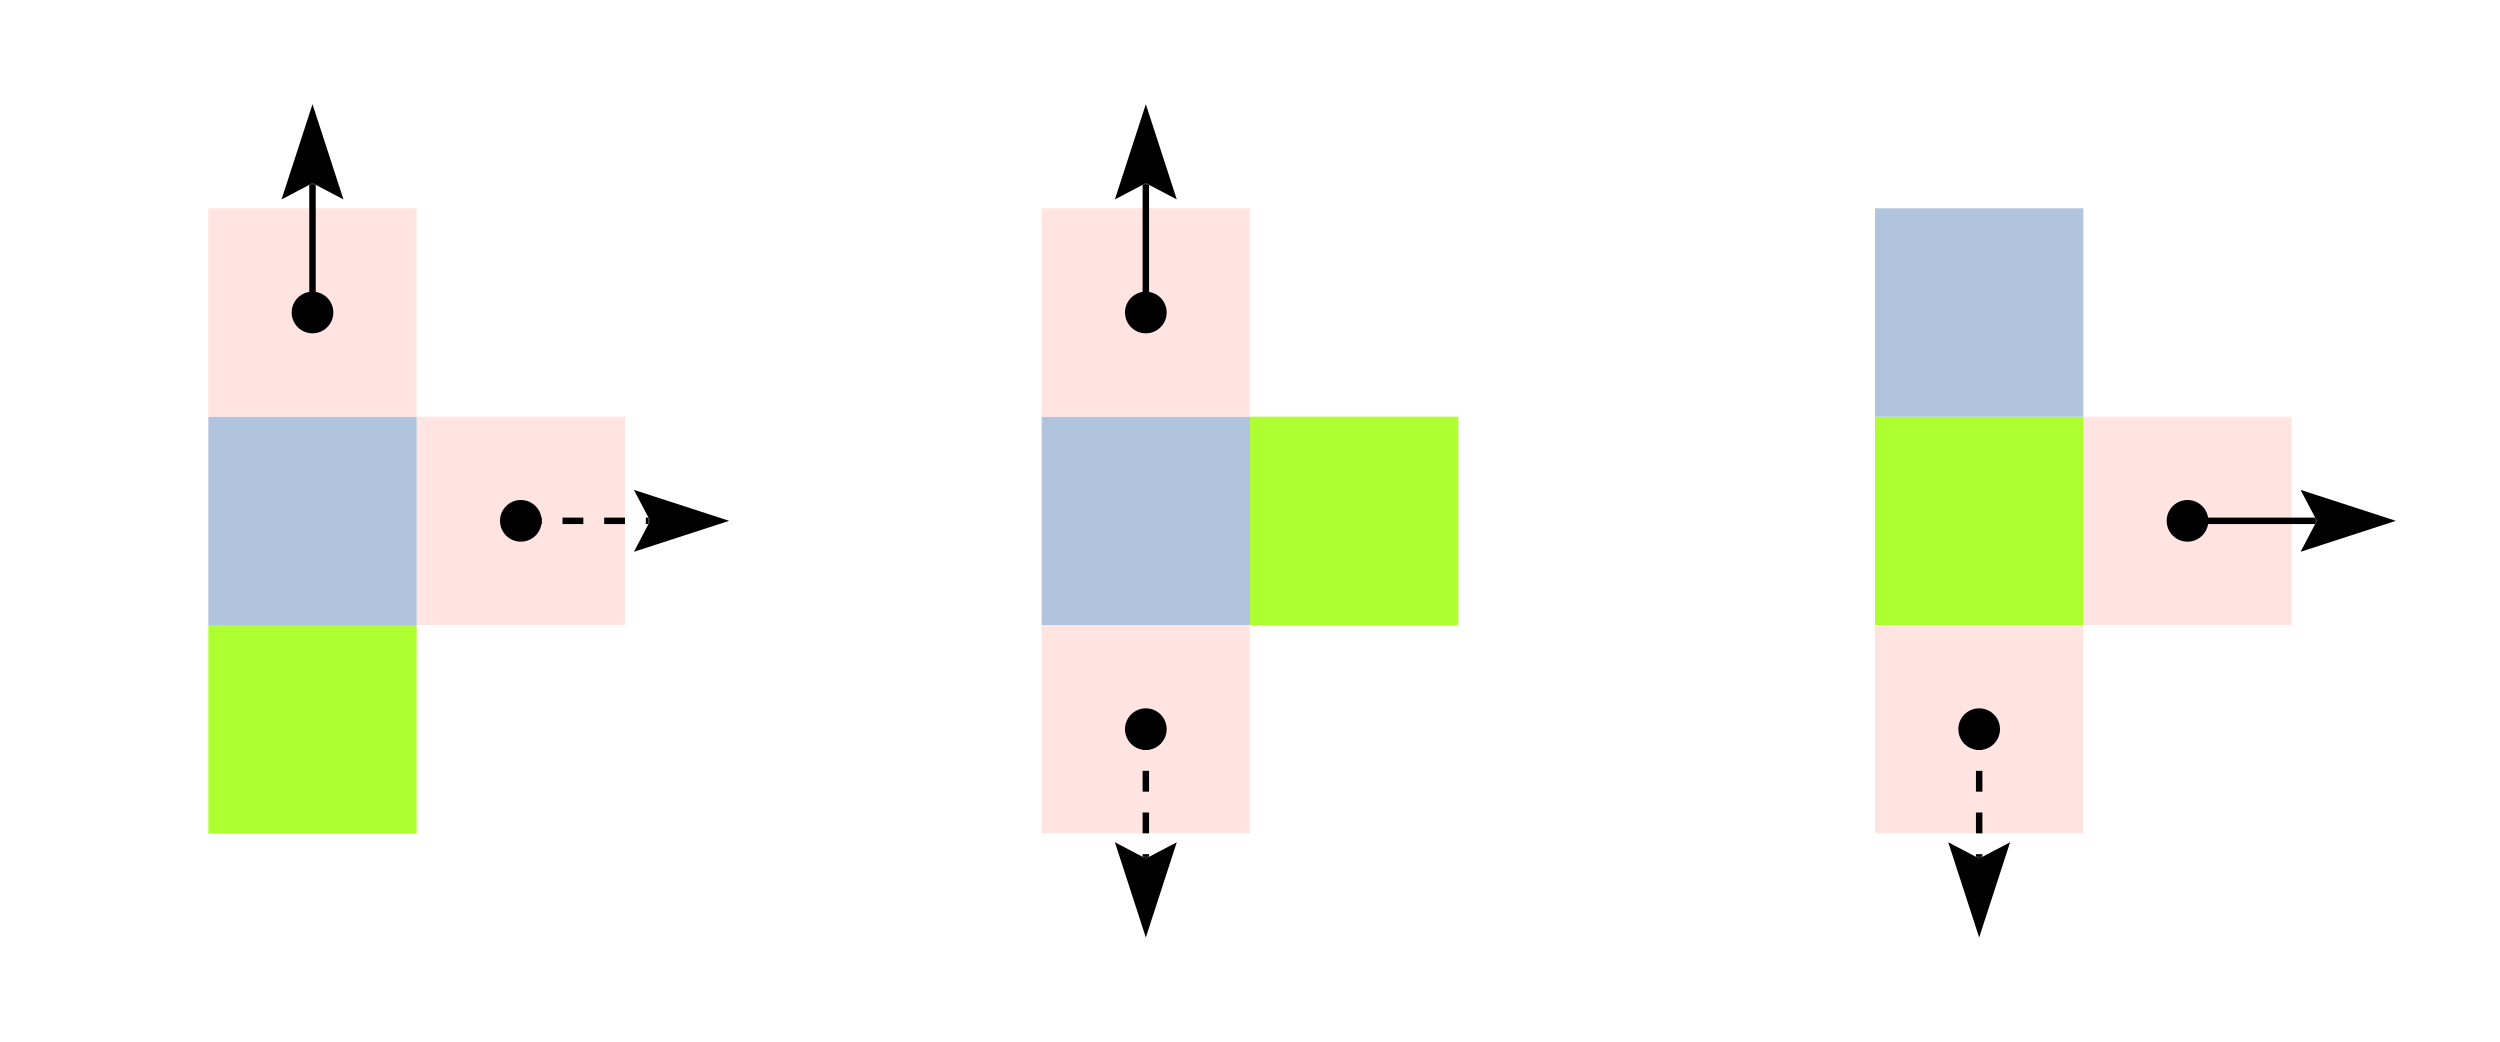
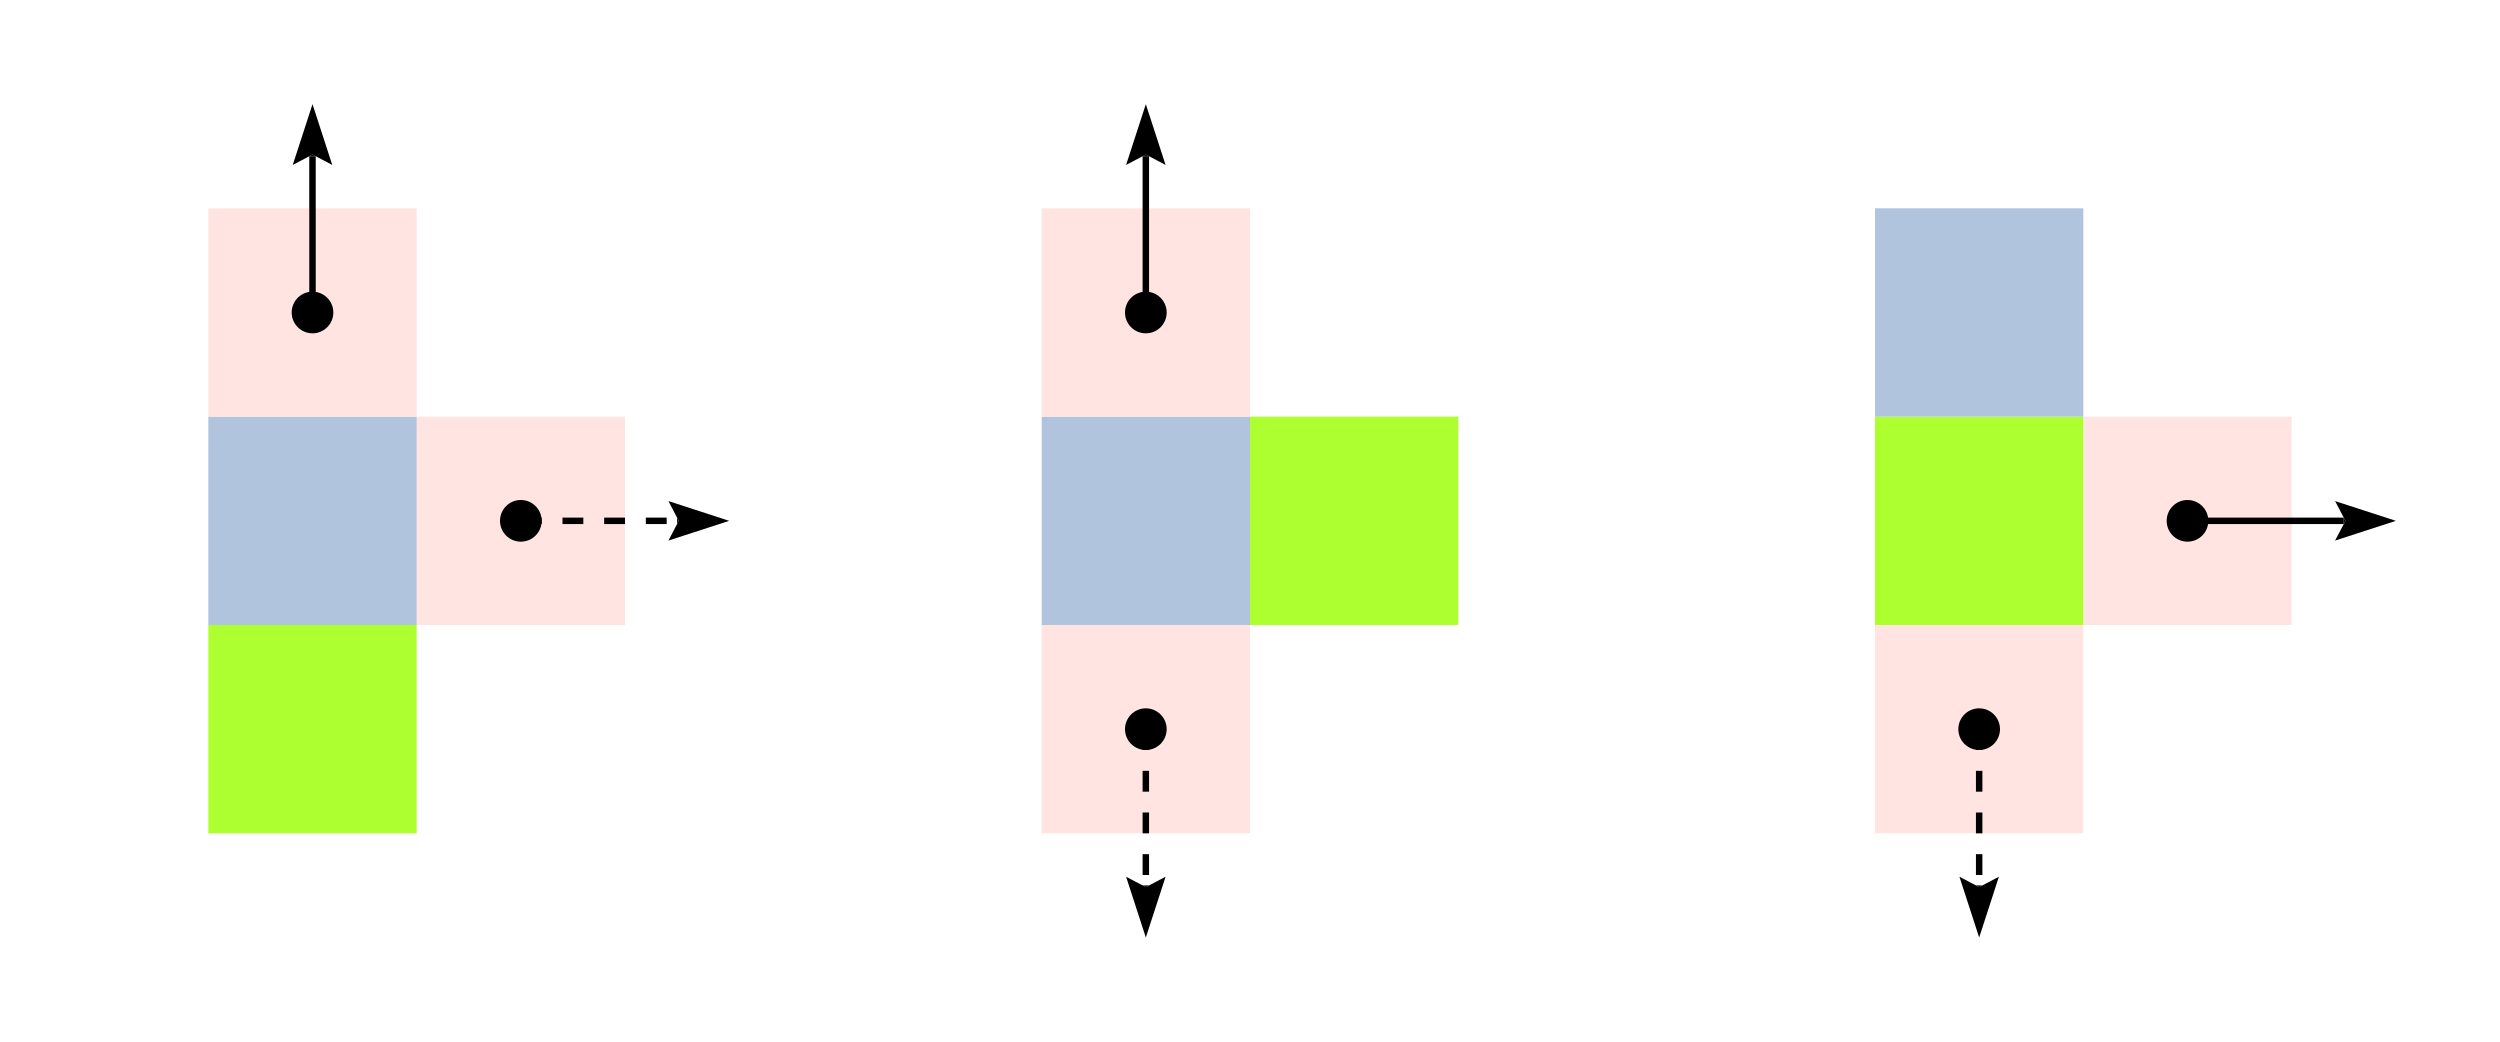
<svg xmlns="http://www.w3.org/2000/svg" viewBox="0.0 0.0 960.0 400.0" height="400" font-size="1" stroke-opacity="1" width="960" stroke="rgb(0,0,0)" version="1.1">
  <defs />
  <g stroke-linecap="butt" fill="rgb(255,228,225)" stroke-miterlimit="10.0" stroke-width="0.0" fill-opacity="1.0" stroke-opacity="1.0" stroke-linejoin="miter" stroke="rgb(0,0,0)">
    <path d="M 800,320 l -0,-80 h -80 l -0,80 Z" />
  </g>
  <g stroke-linecap="butt" fill="rgb(0,0,0)" stroke-miterlimit="10.0" stroke-width="0.0" fill-opacity="1.0" stroke-opacity="1.0" stroke-linejoin="miter" stroke="rgb(0,0,0)">
    <path d="M 768,280 c 0,-4.418 -3.582,-8 -8 -8c -4.418,-0 -8,3.582 -8 8c -0,4.418 3.582,8 8 8c 4.418,0 8,-3.582 8 -8Z" />
  </g>
  <g stroke-linecap="butt" fill="rgb(255,228,225)" stroke-miterlimit="10.0" stroke-width="0.0" fill-opacity="1.0" stroke-opacity="1.0" stroke-linejoin="miter" stroke="rgb(0,0,0)">
    <path d="M 880,240 l -0,-80 h -80 l -0,80 Z" />
  </g>
  <g stroke-linecap="butt" fill="rgb(0,0,0)" stroke-miterlimit="10.0" stroke-width="0.0" fill-opacity="1.0" stroke-opacity="1.0" stroke-linejoin="miter" stroke="rgb(0,0,0)">
    <path d="M 848,200 c 0,-4.418 -3.582,-8 -8 -8c -4.418,-0 -8,3.582 -8 8c -0,4.418 3.582,8 8 8c 4.418,0 8,-3.582 8 -8Z" />
  </g>
  <g stroke-linecap="butt" fill="rgb(173,255,47)" stroke-miterlimit="10.0" stroke-width="0.0" fill-opacity="1.0" stroke-opacity="1.0" stroke-linejoin="miter" stroke="rgb(0,0,0)">
    <path d="M 800,240 l -0,-80 h -80 l -0,80 Z" />
  </g>
  <g stroke-linecap="butt" fill="rgb(176,196,222)" stroke-miterlimit="10.0" stroke-width="0.0" fill-opacity="1.0" stroke-opacity="1.0" stroke-linejoin="miter" stroke="rgb(0,0,0)">
    <path d="M 800,160 l -0,-80 h -80 l -0,80 Z" />
  </g>
  <g stroke-linecap="butt" fill="rgb(0,0,0)" stroke-dashoffset="0.0" stroke-dasharray="8.0,8.0" stroke-miterlimit="10.0" stroke-width="2.479" fill-opacity="0.0" stroke-opacity="1.0" stroke-linejoin="miter" stroke="rgb(0,0,0)">
-     <path d="M 760,280 l 0,49.016 " />
+     <path d="M 760,280 l 0,60 " />
  </g>
  <g stroke-linecap="butt" fill="rgb(0,0,0)" stroke-dashoffset="0.0" stroke-dasharray="8.0,8.0" stroke-miterlimit="10.0" stroke-width="0.0" fill-opacity="1.0" stroke-opacity="1.0" stroke-linejoin="miter" stroke="rgb(0,0,0)" />
  <g stroke-linecap="butt" fill="rgb(0,0,0)" stroke-dashoffset="0.0" stroke-dasharray="8.0,8.0" stroke-miterlimit="10.0" stroke-width="0.0" fill-opacity="1.0" stroke-opacity="1.0" stroke-linejoin="miter" stroke="rgb(0,0,0)" />
  <g stroke-linecap="butt" fill="rgb(0,0,0)" stroke-dashoffset="0.0" stroke-dasharray="8.0,8.0" stroke-miterlimit="10.0" stroke-width="0.0" fill-opacity="1.0" stroke-opacity="1.0" stroke-linejoin="miter" stroke="rgb(0,0,0)">
-     <path d="M 760,360 l 11.886,-36.581 l -11.886,6.249 l -11.886,-6.249 Z" />
+     <path d="M 760,360 l 7.582,-23.334 l -7.582,3.986 l -7.582,-3.986 Z" />
  </g>
  <g stroke-linecap="butt" fill="rgb(0,0,0)" stroke-dashoffset="0.0" stroke-dasharray="8.0,8.0" stroke-miterlimit="10.0" stroke-width="0.0" fill-opacity="1.0" stroke-opacity="1.0" stroke-linejoin="miter" stroke="rgb(0,0,0)">
-     <path d="M 760,329.668 l -0,-0.652 l 1.239,-0 l -1.239,0.652 l -0,-0.652 l -1.239,0 Z" />
+     <path d="M 760,340.652 l -0,-0.652 l 1.239,-0 l -1.239,0.652 l -0,-0.652 l -1.239,0 Z" />
  </g>
  <g stroke-linecap="butt" fill="rgb(0,0,0)" stroke-miterlimit="10.0" stroke-width="2.479" fill-opacity="0.0" stroke-opacity="1.0" stroke-linejoin="miter" stroke="rgb(0,0,0)">
-     <path d="M 840,200 h 49.016 " />
+     <path d="M 840,200 h 60 " />
  </g>
  <g stroke-linecap="butt" fill="rgb(0,0,0)" stroke-miterlimit="10.0" stroke-width="0.0" fill-opacity="1.0" stroke-opacity="1.0" stroke-linejoin="miter" stroke="rgb(0,0,0)" />
  <g stroke-linecap="butt" fill="rgb(0,0,0)" stroke-miterlimit="10.0" stroke-width="0.0" fill-opacity="1.0" stroke-opacity="1.0" stroke-linejoin="miter" stroke="rgb(0,0,0)" />
  <g stroke-linecap="butt" fill="rgb(0,0,0)" stroke-miterlimit="10.0" stroke-width="0.0" fill-opacity="1.0" stroke-opacity="1.0" stroke-linejoin="miter" stroke="rgb(0,0,0)">
-     <path d="M 920,200 l -36.581,-11.886 l 6.249,11.886 l -6.249,11.886 Z" />
+     <path d="M 920,200 l -23.334,-7.582 l 3.986,7.582 l -3.986,7.582 Z" />
  </g>
  <g stroke-linecap="butt" fill="rgb(0,0,0)" stroke-miterlimit="10.0" stroke-width="0.0" fill-opacity="1.0" stroke-opacity="1.0" stroke-linejoin="miter" stroke="rgb(0,0,0)">
-     <path d="M 889.668,200 h -0.652 v -1.239 l 0.652,1.239 h -0.652 v 1.239 Z" />
+     <path d="M 900.652,200 h -0.652 v -1.239 l 0.652,1.239 h -0.652 v 1.239 Z" />
  </g>
  <g stroke-linecap="butt" fill="rgb(255,228,225)" stroke-miterlimit="10.0" stroke-width="0.0" fill-opacity="1.0" stroke-opacity="1.0" stroke-linejoin="miter" stroke="rgb(0,0,0)">
    <path d="M 480,320 l -0,-80 h -80 l -0,80 Z" />
  </g>
  <g stroke-linecap="butt" fill="rgb(0,0,0)" stroke-miterlimit="10.0" stroke-width="0.0" fill-opacity="1.0" stroke-opacity="1.0" stroke-linejoin="miter" stroke="rgb(0,0,0)">
    <path d="M 448,280 c 0,-4.418 -3.582,-8 -8 -8c -4.418,-0 -8,3.582 -8 8c -0,4.418 3.582,8 8 8c 4.418,0 8,-3.582 8 -8Z" />
  </g>
  <g stroke-linecap="butt" fill="rgb(173,255,47)" stroke-miterlimit="10.0" stroke-width="0.0" fill-opacity="1.0" stroke-opacity="1.0" stroke-linejoin="miter" stroke="rgb(0,0,0)">
    <path d="M 560,240 l -0,-80 h -80 l -0,80 Z" />
  </g>
  <g stroke-linecap="butt" fill="rgb(176,196,222)" stroke-miterlimit="10.0" stroke-width="0.0" fill-opacity="1.0" stroke-opacity="1.0" stroke-linejoin="miter" stroke="rgb(0,0,0)">
    <path d="M 480,240 l -0,-80 h -80 l -0,80 Z" />
  </g>
  <g stroke-linecap="butt" fill="rgb(255,228,225)" stroke-miterlimit="10.0" stroke-width="0.0" fill-opacity="1.0" stroke-opacity="1.0" stroke-linejoin="miter" stroke="rgb(0,0,0)">
    <path d="M 480,160 l -0,-80 h -80 l -0,80 Z" />
  </g>
  <g stroke-linecap="butt" fill="rgb(0,0,0)" stroke-miterlimit="10.0" stroke-width="0.0" fill-opacity="1.0" stroke-opacity="1.0" stroke-linejoin="miter" stroke="rgb(0,0,0)">
    <path d="M 448,120 c 0,-4.418 -3.582,-8 -8 -8c -4.418,-0 -8,3.582 -8 8c -0,4.418 3.582,8 8 8c 4.418,0 8,-3.582 8 -8Z" />
  </g>
  <g stroke-linecap="butt" fill="rgb(0,0,0)" stroke-dashoffset="0.0" stroke-dasharray="8.0,8.0" stroke-miterlimit="10.0" stroke-width="2.479" fill-opacity="0.0" stroke-opacity="1.0" stroke-linejoin="miter" stroke="rgb(0,0,0)">
-     <path d="M 440,280 l 0,49.016 " />
+     <path d="M 440,280 l 0,60 " />
  </g>
  <g stroke-linecap="butt" fill="rgb(0,0,0)" stroke-dashoffset="0.0" stroke-dasharray="8.0,8.0" stroke-miterlimit="10.0" stroke-width="0.0" fill-opacity="1.0" stroke-opacity="1.0" stroke-linejoin="miter" stroke="rgb(0,0,0)" />
  <g stroke-linecap="butt" fill="rgb(0,0,0)" stroke-dashoffset="0.0" stroke-dasharray="8.0,8.0" stroke-miterlimit="10.0" stroke-width="0.0" fill-opacity="1.0" stroke-opacity="1.0" stroke-linejoin="miter" stroke="rgb(0,0,0)" />
  <g stroke-linecap="butt" fill="rgb(0,0,0)" stroke-dashoffset="0.0" stroke-dasharray="8.0,8.0" stroke-miterlimit="10.0" stroke-width="0.0" fill-opacity="1.0" stroke-opacity="1.0" stroke-linejoin="miter" stroke="rgb(0,0,0)">
-     <path d="M 440,360 l 11.886,-36.581 l -11.886,6.249 l -11.886,-6.249 Z" />
+     <path d="M 440,360 l 7.582,-23.334 l -7.582,3.986 l -7.582,-3.986 Z" />
  </g>
  <g stroke-linecap="butt" fill="rgb(0,0,0)" stroke-dashoffset="0.0" stroke-dasharray="8.0,8.0" stroke-miterlimit="10.0" stroke-width="0.0" fill-opacity="1.0" stroke-opacity="1.0" stroke-linejoin="miter" stroke="rgb(0,0,0)">
-     <path d="M 440,329.668 l -0,-0.652 l 1.239,-0 l -1.239,0.652 l -0,-0.652 l -1.239,0 Z" />
+     <path d="M 440,340.652 l -0,-0.652 l 1.239,-0 l -1.239,0.652 l -0,-0.652 l -1.239,0 Z" />
  </g>
  <g stroke-linecap="butt" fill="rgb(0,0,0)" stroke-miterlimit="10.0" stroke-width="2.479" fill-opacity="0.0" stroke-opacity="1.0" stroke-linejoin="miter" stroke="rgb(0,0,0)">
-     <path d="M 440,120 l 0,-49.016 " />
+     <path d="M 440,120 l 0,-60 " />
  </g>
  <g stroke-linecap="butt" fill="rgb(0,0,0)" stroke-miterlimit="10.0" stroke-width="0.0" fill-opacity="1.0" stroke-opacity="1.0" stroke-linejoin="miter" stroke="rgb(0,0,0)" />
  <g stroke-linecap="butt" fill="rgb(0,0,0)" stroke-miterlimit="10.0" stroke-width="0.0" fill-opacity="1.0" stroke-opacity="1.0" stroke-linejoin="miter" stroke="rgb(0,0,0)" />
  <g stroke-linecap="butt" fill="rgb(0,0,0)" stroke-miterlimit="10.0" stroke-width="0.0" fill-opacity="1.0" stroke-opacity="1.0" stroke-linejoin="miter" stroke="rgb(0,0,0)">
-     <path d="M 440,40 l -11.886,36.581 l 11.886,-6.249 l 11.886,6.249 Z" />
+     <path d="M 440,40 l -7.582,23.334 l 7.582,-3.986 l 7.582,3.986 Z" />
  </g>
  <g stroke-linecap="butt" fill="rgb(0,0,0)" stroke-miterlimit="10.0" stroke-width="0.0" fill-opacity="1.0" stroke-opacity="1.0" stroke-linejoin="miter" stroke="rgb(0,0,0)">
-     <path d="M 440,70.332 l -0,0.652 l -1.239,-0 l 1.239,-0.652 l -0,0.652 l 1.239,0 Z" />
+     <path d="M 440,59.348 l -0,0.652 l -1.239,-0 l 1.239,-0.652 l -0,0.652 l 1.239,0 Z" />
  </g>
  <g stroke-linecap="butt" fill="rgb(173,255,47)" stroke-miterlimit="10.0" stroke-width="0.0" fill-opacity="1.0" stroke-opacity="1.0" stroke-linejoin="miter" stroke="rgb(0,0,0)">
    <path d="M 160,320 l -0,-80 h -80 l -0,80 Z" />
  </g>
  <g stroke-linecap="butt" fill="rgb(255,228,225)" stroke-miterlimit="10.0" stroke-width="0.0" fill-opacity="1.0" stroke-opacity="1.0" stroke-linejoin="miter" stroke="rgb(0,0,0)">
    <path d="M 240,240 l -0,-80 h -80 l -0,80 Z" />
  </g>
  <g stroke-linecap="butt" fill="rgb(0,0,0)" stroke-miterlimit="10.0" stroke-width="0.0" fill-opacity="1.0" stroke-opacity="1.0" stroke-linejoin="miter" stroke="rgb(0,0,0)">
    <path d="M 208,200 c 0,-4.418 -3.582,-8 -8 -8c -4.418,-0 -8,3.582 -8 8c -0,4.418 3.582,8 8 8c 4.418,0 8,-3.582 8 -8Z" />
  </g>
  <g stroke-linecap="butt" fill="rgb(176,196,222)" stroke-miterlimit="10.0" stroke-width="0.0" fill-opacity="1.0" stroke-opacity="1.0" stroke-linejoin="miter" stroke="rgb(0,0,0)">
    <path d="M 160,240 l -0,-80 h -80 l -0,80 Z" />
  </g>
  <g stroke-linecap="butt" fill="rgb(255,228,225)" stroke-miterlimit="10.0" stroke-width="0.0" fill-opacity="1.0" stroke-opacity="1.0" stroke-linejoin="miter" stroke="rgb(0,0,0)">
    <path d="M 160,160 l -0,-80 h -80 l -0,80 Z" />
  </g>
  <g stroke-linecap="butt" fill="rgb(0,0,0)" stroke-miterlimit="10.0" stroke-width="0.0" fill-opacity="1.0" stroke-opacity="1.0" stroke-linejoin="miter" stroke="rgb(0,0,0)">
    <path d="M 128,120 c 0,-4.418 -3.582,-8 -8 -8c -4.418,-0 -8,3.582 -8 8c -0,4.418 3.582,8 8 8c 4.418,0 8,-3.582 8 -8Z" />
  </g>
  <g stroke-linecap="butt" fill="rgb(0,0,0)" stroke-dashoffset="0.0" stroke-dasharray="8.0,8.0" stroke-miterlimit="10.0" stroke-width="2.479" fill-opacity="0.0" stroke-opacity="1.0" stroke-linejoin="miter" stroke="rgb(0,0,0)">
-     <path d="M 200,200 h 49.016 " />
+     <path d="M 200,200 h 60 " />
  </g>
  <g stroke-linecap="butt" fill="rgb(0,0,0)" stroke-dashoffset="0.0" stroke-dasharray="8.0,8.0" stroke-miterlimit="10.0" stroke-width="0.0" fill-opacity="1.0" stroke-opacity="1.0" stroke-linejoin="miter" stroke="rgb(0,0,0)" />
  <g stroke-linecap="butt" fill="rgb(0,0,0)" stroke-dashoffset="0.0" stroke-dasharray="8.0,8.0" stroke-miterlimit="10.0" stroke-width="0.0" fill-opacity="1.0" stroke-opacity="1.0" stroke-linejoin="miter" stroke="rgb(0,0,0)" />
  <g stroke-linecap="butt" fill="rgb(0,0,0)" stroke-dashoffset="0.0" stroke-dasharray="8.0,8.0" stroke-miterlimit="10.0" stroke-width="0.0" fill-opacity="1.0" stroke-opacity="1.0" stroke-linejoin="miter" stroke="rgb(0,0,0)">
-     <path d="M 280,200 l -36.581,-11.886 l 6.249,11.886 l -6.249,11.886 Z" />
+     <path d="M 280,200 l -23.334,-7.582 l 3.986,7.582 l -3.986,7.582 Z" />
  </g>
  <g stroke-linecap="butt" fill="rgb(0,0,0)" stroke-dashoffset="0.0" stroke-dasharray="8.0,8.0" stroke-miterlimit="10.0" stroke-width="0.0" fill-opacity="1.0" stroke-opacity="1.0" stroke-linejoin="miter" stroke="rgb(0,0,0)">
-     <path d="M 249.668,200 h -0.652 v -1.239 l 0.652,1.239 h -0.652 v 1.239 Z" />
+     <path d="M 260.652,200 h -0.652 v -1.239 l 0.652,1.239 h -0.652 v 1.239 Z" />
  </g>
  <g stroke-linecap="butt" fill="rgb(0,0,0)" stroke-miterlimit="10.0" stroke-width="2.479" fill-opacity="0.0" stroke-opacity="1.0" stroke-linejoin="miter" stroke="rgb(0,0,0)">
-     <path d="M 120,120 l 0,-49.016 " />
+     <path d="M 120,120 l 0,-60 " />
  </g>
  <g stroke-linecap="butt" fill="rgb(0,0,0)" stroke-miterlimit="10.0" stroke-width="0.0" fill-opacity="1.0" stroke-opacity="1.0" stroke-linejoin="miter" stroke="rgb(0,0,0)" />
  <g stroke-linecap="butt" fill="rgb(0,0,0)" stroke-miterlimit="10.0" stroke-width="0.0" fill-opacity="1.0" stroke-opacity="1.0" stroke-linejoin="miter" stroke="rgb(0,0,0)" />
  <g stroke-linecap="butt" fill="rgb(0,0,0)" stroke-miterlimit="10.0" stroke-width="0.0" fill-opacity="1.0" stroke-opacity="1.0" stroke-linejoin="miter" stroke="rgb(0,0,0)">
-     <path d="M 120,40 l -11.886,36.581 l 11.886,-6.249 l 11.886,6.249 Z" />
+     <path d="M 120,40 l -7.582,23.334 l 7.582,-3.986 l 7.582,3.986 Z" />
  </g>
  <g stroke-linecap="butt" fill="rgb(0,0,0)" stroke-miterlimit="10.0" stroke-width="0.0" fill-opacity="1.0" stroke-opacity="1.0" stroke-linejoin="miter" stroke="rgb(0,0,0)">
-     <path d="M 120,70.332 l -0,0.652 l -1.239,-0 l 1.239,-0.652 l -0,0.652 l 1.239,0 Z" />
+     <path d="M 120,59.348 l -0,0.652 l -1.239,-0 l 1.239,-0.652 l -0,0.652 l 1.239,0 Z" />
  </g>
</svg>
